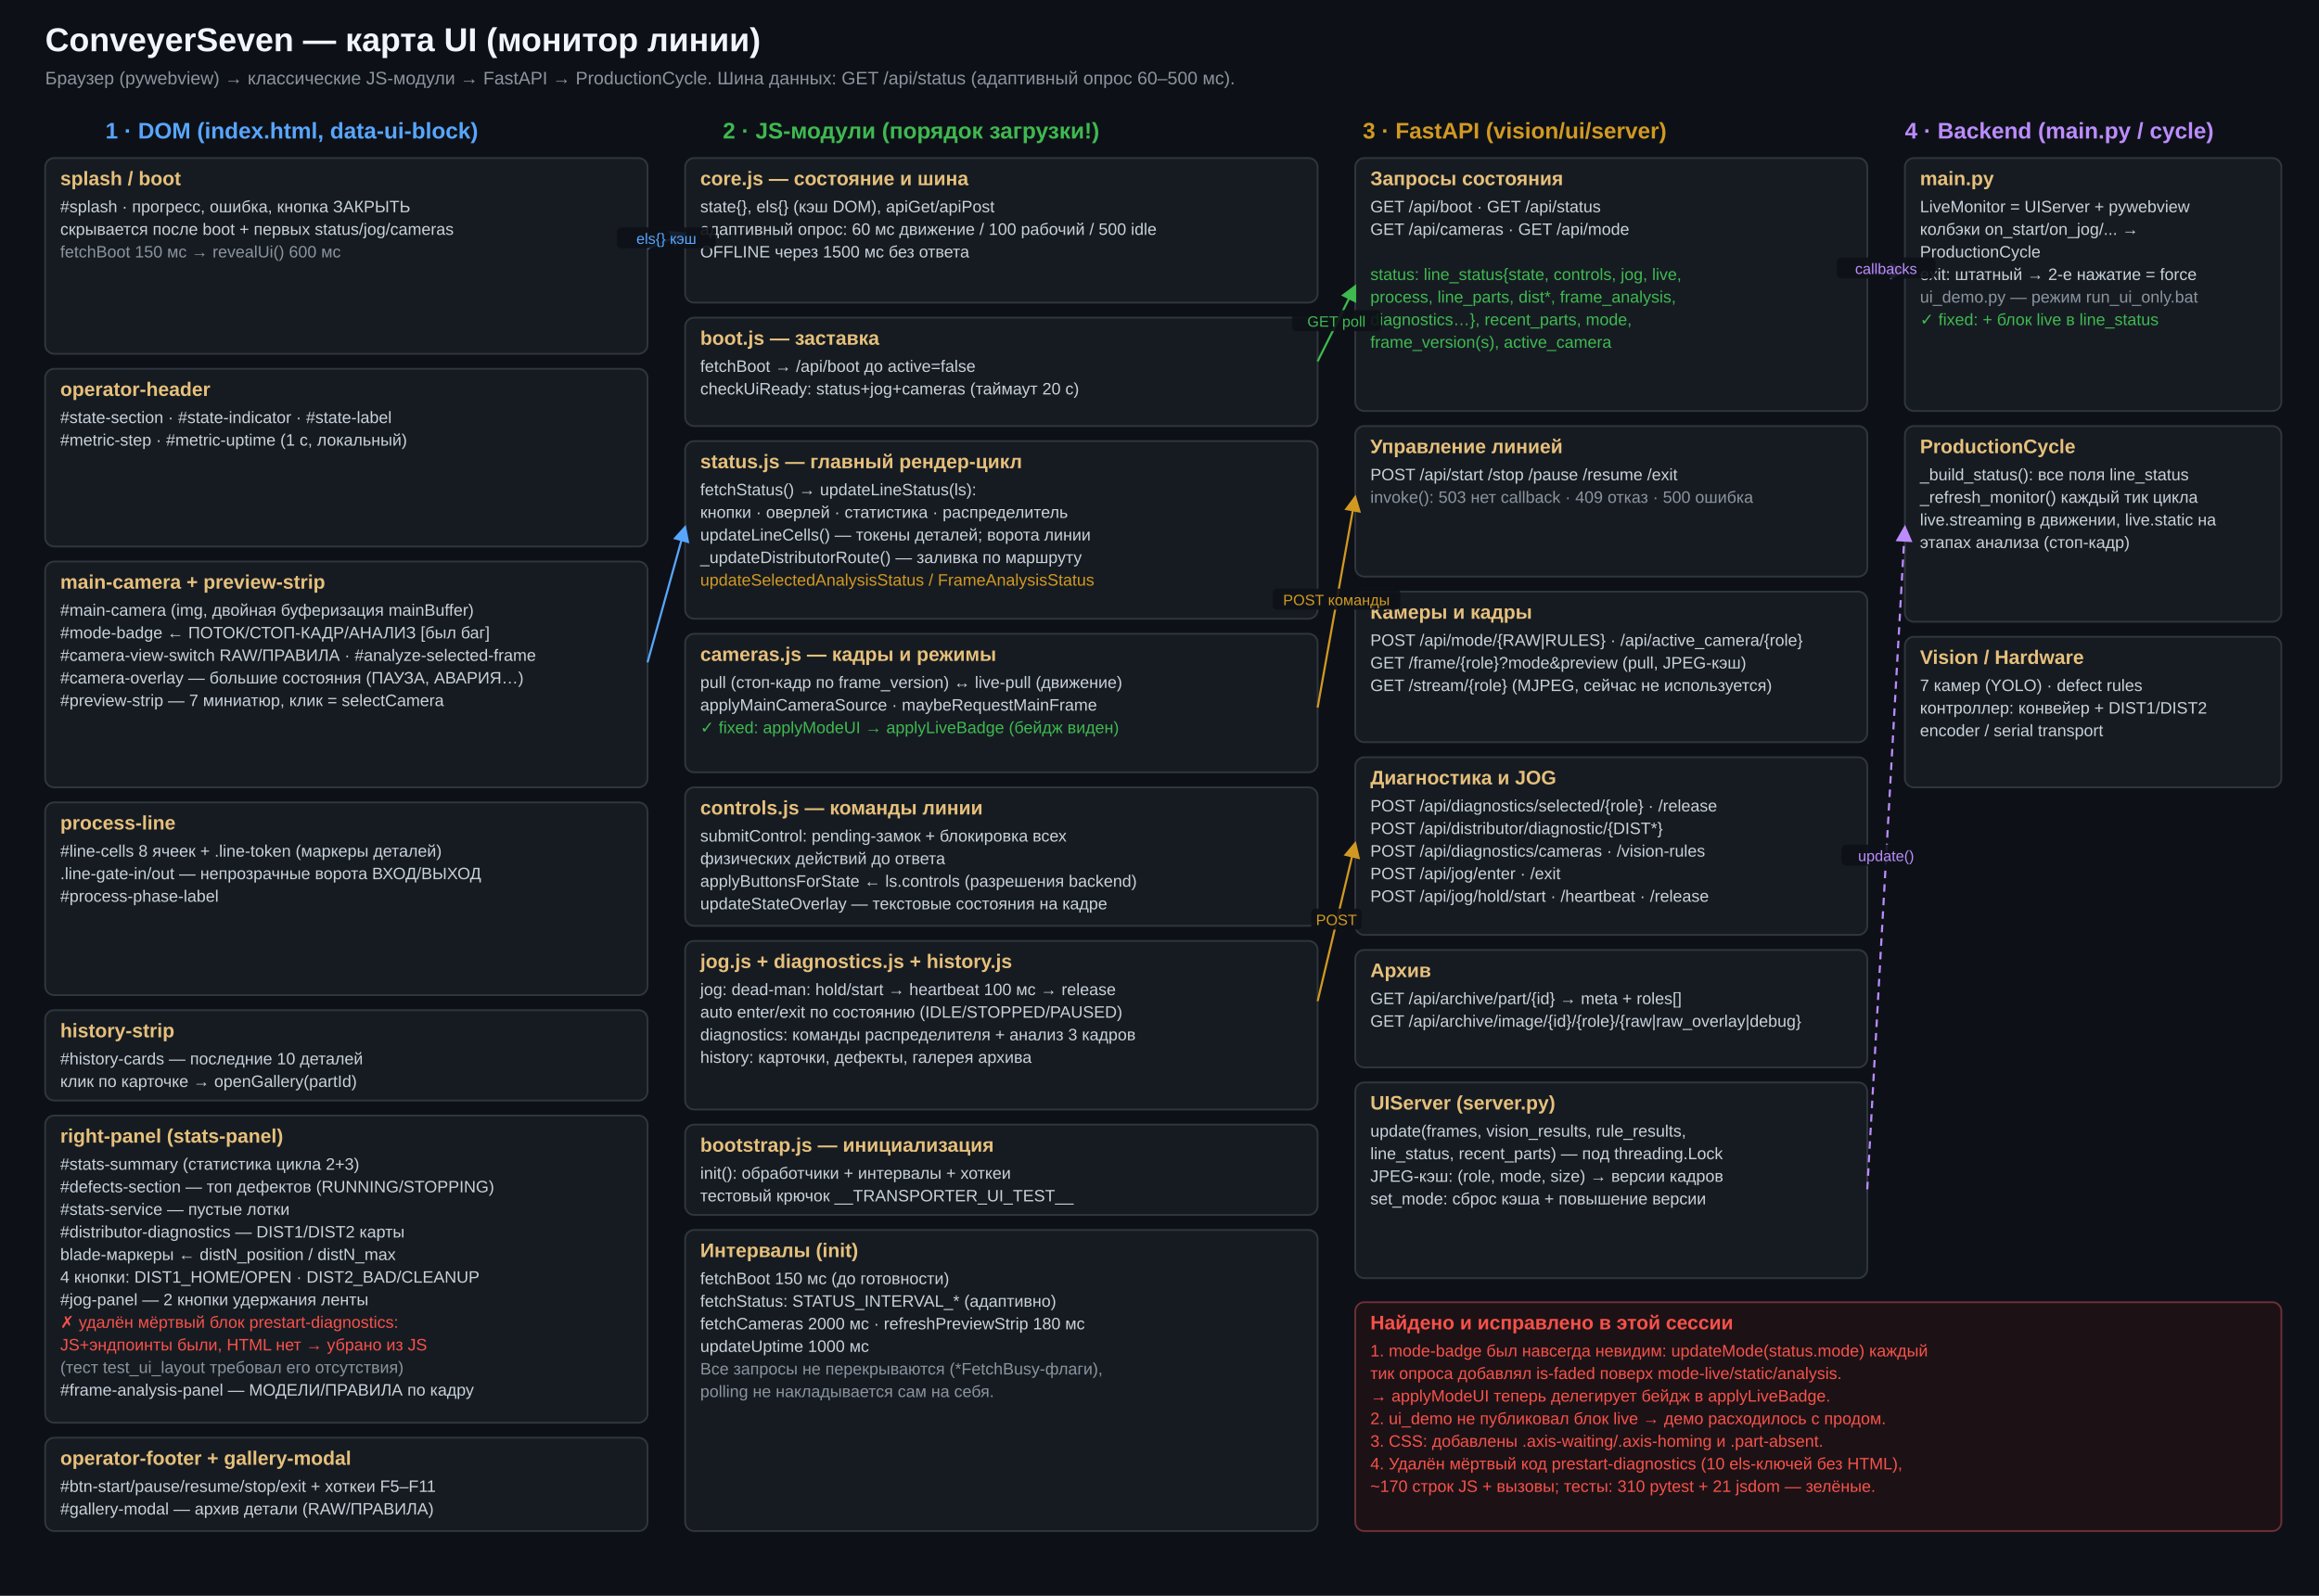
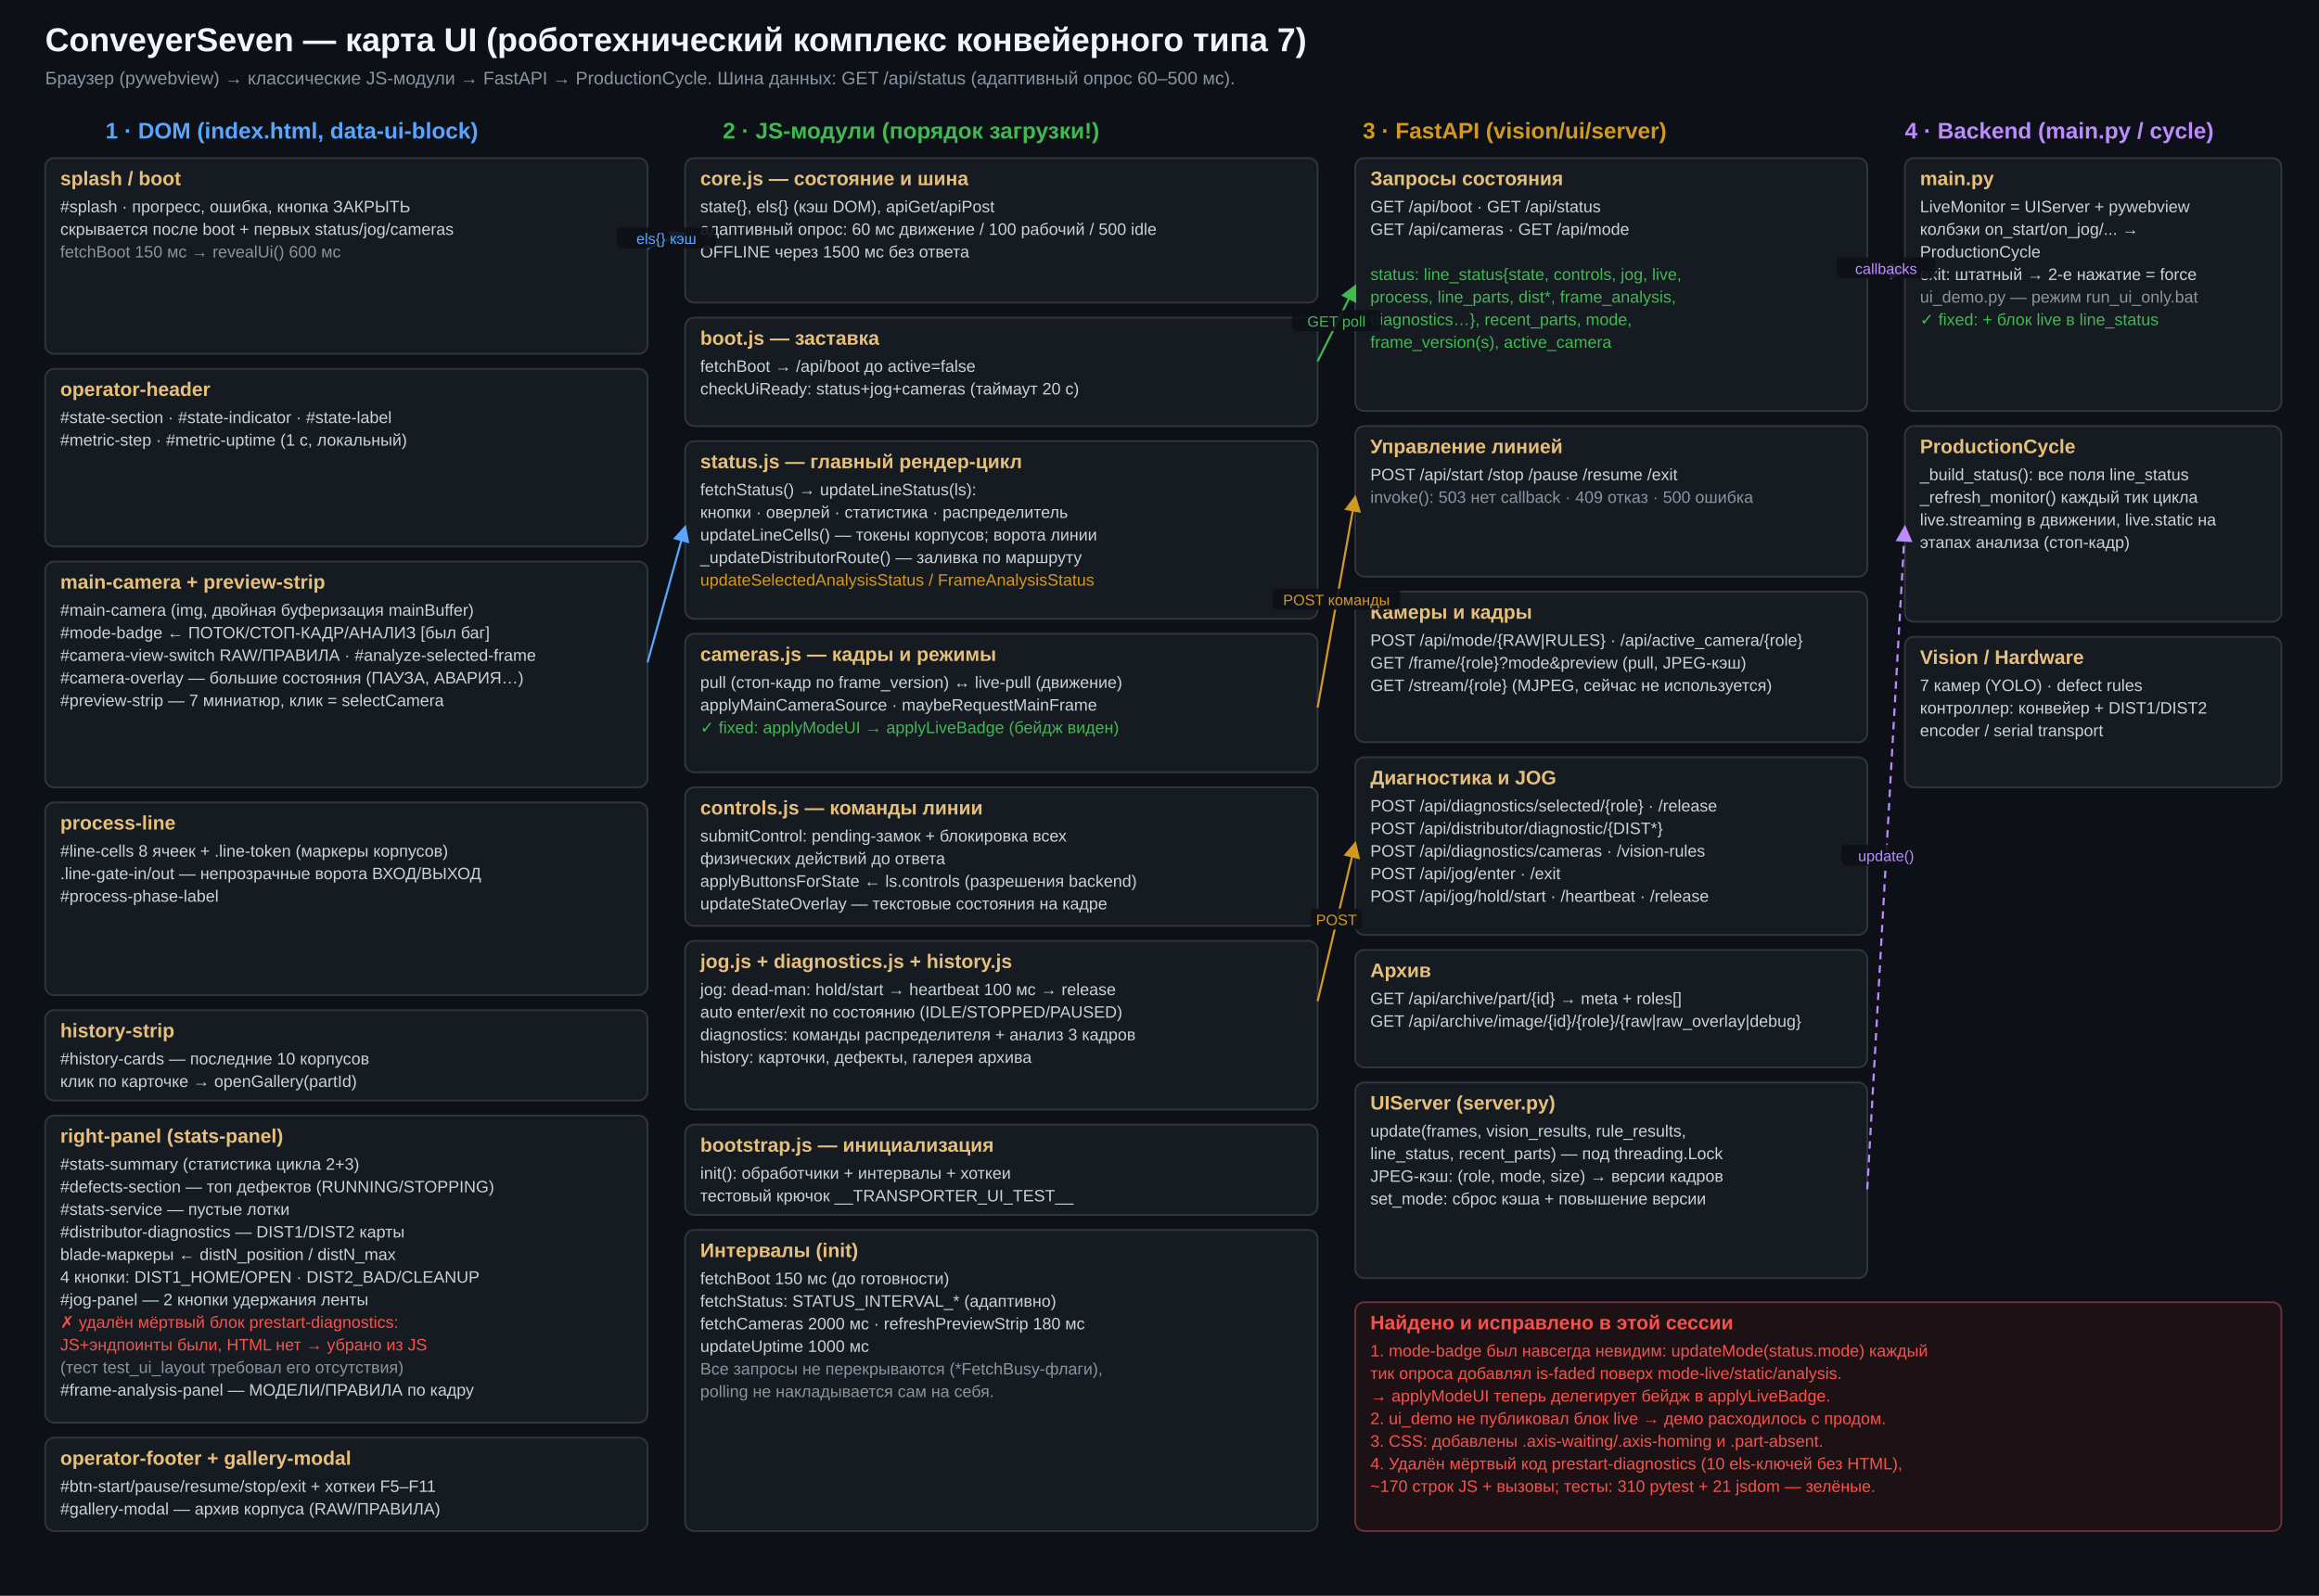
<svg xmlns="http://www.w3.org/2000/svg" width="1540" height="1060" viewBox="0 0 1540 1060" font-family="Segoe UI, Arial, sans-serif">
  <rect width="100%" height="100%" fill="#0d1117" />
  <defs>
    <marker id="arr-58a6ff" markerWidth="8" markerHeight="8" refX="7" refY="4" orient="auto">
      <path d="M0,0 L8,4 L0,8 z" fill="#58a6ff" />
    </marker>
    <marker id="arr-3fb950" markerWidth="8" markerHeight="8" refX="7" refY="4" orient="auto">
      <path d="M0,0 L8,4 L0,8 z" fill="#3fb950" />
    </marker>
    <marker id="arr-d29922" markerWidth="8" markerHeight="8" refX="7" refY="4" orient="auto">
      <path d="M0,0 L8,4 L0,8 z" fill="#d29922" />
    </marker>
    <marker id="arr-f85149" markerWidth="8" markerHeight="8" refX="7" refY="4" orient="auto">
      <path d="M0,0 L8,4 L0,8 z" fill="#f85149" />
    </marker>
    <marker id="arr-bc8cff" markerWidth="8" markerHeight="8" refX="7" refY="4" orient="auto">
      <path d="M0,0 L8,4 L0,8 z" fill="#bc8cff" />
    </marker>
  </defs>
-   <text x="30" y="34" font-size="22" font-weight="bold" fill="#f0f6fc">ConveyerSeven — карта UI (монитор линии)</text>
+   <text x="30" y="34" font-size="22" font-weight="bold" fill="#f0f6fc">ConveyerSeven — карта UI (роботехнический комплекс конвейерного типа 7)</text>
  <text x="30" y="56" font-size="12" fill="#8b949e">Браузер (pywebview) → классические JS-модули → FastAPI → ProductionCycle. Шина данных: GET /api/status (адаптивный опрос 60–500 мс).</text>
  <text x="70" y="92" font-size="15" font-weight="bold" fill="#58a6ff">1 · DOM (index.html, data-ui-block)</text>
  <text x="480" y="92" font-size="15" font-weight="bold" fill="#3fb950">2 · JS-модули (порядок загрузки!)</text>
  <text x="905" y="92" font-size="15" font-weight="bold" fill="#d29922">3 · FastAPI (vision/ui/server)</text>
  <text x="1265" y="92" font-size="15" font-weight="bold" fill="#bc8cff">4 · Backend (main.py / cycle)</text>
  <rect x="30" y="105" width="400" height="130" rx="6" fill="#161b22" stroke="#30363d" stroke-width="1.2" />
  <text x="40" y="123" font-size="13" font-weight="bold" fill="#e6c07b">splash / boot</text>
  <text x="40" y="141" font-size="11" fill="#c9d1d9">#splash · прогресс, ошибка, кнопка ЗАКРЫТЬ</text>
  <text x="40" y="156" font-size="11" fill="#c9d1d9">скрывается после boot + первых status/jog/cameras</text>
  <text x="40" y="171" font-size="11" fill="#8b949e">fetchBoot 150 мс → revealUi() 600 мс</text>
  <rect x="30" y="245" width="400" height="118" rx="6" fill="#161b22" stroke="#30363d" stroke-width="1.2" />
  <text x="40" y="263" font-size="13" font-weight="bold" fill="#e6c07b">operator-header</text>
  <text x="40" y="281" font-size="11" fill="#c9d1d9">#state-section · #state-indicator · #state-label</text>
  <text x="40" y="296" font-size="11" fill="#c9d1d9">#metric-step · #metric-uptime (1 с, локальный)</text>
  <rect x="30" y="373" width="400" height="150" rx="6" fill="#161b22" stroke="#30363d" stroke-width="1.2" />
  <text x="40" y="391" font-size="13" font-weight="bold" fill="#e6c07b">main-camera + preview-strip</text>
  <text x="40" y="409" font-size="11" fill="#c9d1d9">#main-camera (img, двойная буферизация mainBuffer)</text>
  <text x="40" y="424" font-size="11" fill="#c9d1d9">#mode-badge  ← ПОТОК/СТОП-КАДР/АНАЛИЗ [был баг]</text>
  <text x="40" y="439" font-size="11" fill="#c9d1d9">#camera-view-switch RAW/ПРАВИЛА · #analyze-selected-frame</text>
  <text x="40" y="454" font-size="11" fill="#c9d1d9">#camera-overlay — большие состояния (ПАУЗА, АВАРИЯ…)</text>
  <text x="40" y="469" font-size="11" fill="#c9d1d9">#preview-strip — 7 миниатюр, клик = selectCamera</text>
  <rect x="30" y="533" width="400" height="128" rx="6" fill="#161b22" stroke="#30363d" stroke-width="1.2" />
  <text x="40" y="551" font-size="13" font-weight="bold" fill="#e6c07b">process-line</text>
-   <text x="40" y="569" font-size="11" fill="#c9d1d9">#line-cells 8 ячеек + .line-token (маркеры деталей)</text>
+   <text x="40" y="569" font-size="11" fill="#c9d1d9">#line-cells 8 ячеек + .line-token (маркеры корпусов)</text>
  <text x="40" y="584" font-size="11" fill="#c9d1d9">.line-gate-in/out — непрозрачные ворота ВХОД/ВЫХОД</text>
  <text x="40" y="599" font-size="11" fill="#c9d1d9">#process-phase-label</text>
  <rect x="30" y="671" width="400" height="60" rx="6" fill="#161b22" stroke="#30363d" stroke-width="1.2" />
  <text x="40" y="689" font-size="13" font-weight="bold" fill="#e6c07b">history-strip</text>
-   <text x="40" y="707" font-size="11" fill="#c9d1d9">#history-cards — последние 10 деталей</text>
+   <text x="40" y="707" font-size="11" fill="#c9d1d9">#history-cards — последние 10 корпусов</text>
  <text x="40" y="722" font-size="11" fill="#c9d1d9">клик по карточке → openGallery(partId)</text>
  <rect x="30" y="741" width="400" height="204" rx="6" fill="#161b22" stroke="#30363d" stroke-width="1.2" />
  <text x="40" y="759" font-size="13" font-weight="bold" fill="#e6c07b">right-panel (stats-panel)</text>
  <text x="40" y="777" font-size="11" fill="#c9d1d9">#stats-summary (статистика цикла 2+3)</text>
  <text x="40" y="792" font-size="11" fill="#c9d1d9">#defects-section — топ дефектов (RUNNING/STOPPING)</text>
  <text x="40" y="807" font-size="11" fill="#c9d1d9">#stats-service — пустые лотки</text>
  <text x="40" y="822" font-size="11" fill="#c9d1d9">#distributor-diagnostics — DIST1/DIST2 карты</text>
  <text x="40" y="837" font-size="11" fill="#c9d1d9">   blade-маркеры ← distN_position / distN_max</text>
  <text x="40" y="852" font-size="11" fill="#c9d1d9">   4 кнопки: DIST1_HOME/OPEN · DIST2_BAD/CLEANUP</text>
  <text x="40" y="867" font-size="11" fill="#c9d1d9">#jog-panel — 2 кнопки удержания ленты</text>
  <text x="40" y="882" font-size="11" fill="#f85149">✗ удалён мёртвый блок prestart-diagnostics:</text>
  <text x="40" y="897" font-size="11" fill="#f85149">  JS+эндпоинты были, HTML нет → убрано из JS</text>
  <text x="40" y="912" font-size="11" fill="#8b949e">  (тест test_ui_layout требовал его отсутствия)</text>
  <text x="40" y="927" font-size="11" fill="#c9d1d9">#frame-analysis-panel — МОДЕЛИ/ПРАВИЛА по кадру</text>
  <rect x="30" y="955" width="400" height="62" rx="6" fill="#161b22" stroke="#30363d" stroke-width="1.2" />
  <text x="40" y="973" font-size="13" font-weight="bold" fill="#e6c07b">operator-footer + gallery-modal</text>
  <text x="40" y="991" font-size="11" fill="#c9d1d9">#btn-start/pause/resume/stop/exit + хоткеи F5–F11</text>
-   <text x="40" y="1006" font-size="11" fill="#c9d1d9">#gallery-modal — архив детали (RAW/ПРАВИЛА)</text>
+   <text x="40" y="1006" font-size="11" fill="#c9d1d9">#gallery-modal — архив корпуса (RAW/ПРАВИЛА)</text>
  <rect x="455" y="105" width="420" height="96" rx="6" fill="#161b22" stroke="#30363d" stroke-width="1.2" />
  <text x="465" y="123" font-size="13" font-weight="bold" fill="#e6c07b">core.js — состояние и шина</text>
  <text x="465" y="141" font-size="11" fill="#c9d1d9">state{}, els{} (кэш DOM), apiGet/apiPost</text>
  <text x="465" y="156" font-size="11" fill="#c9d1d9">адаптивный опрос: 60 мс движение / 100 рабочий / 500 idle</text>
  <text x="465" y="171" font-size="11" fill="#c9d1d9">OFFLINE через 1500 мс без ответа</text>
  <rect x="455" y="211" width="420" height="72" rx="6" fill="#161b22" stroke="#30363d" stroke-width="1.2" />
  <text x="465" y="229" font-size="13" font-weight="bold" fill="#e6c07b">boot.js — заставка</text>
  <text x="465" y="247" font-size="11" fill="#c9d1d9">fetchBoot → /api/boot до active=false</text>
  <text x="465" y="262" font-size="11" fill="#c9d1d9">checkUiReady: status+jog+cameras (таймаут 20 c)</text>
  <rect x="455" y="293" width="420" height="118" rx="6" fill="#161b22" stroke="#30363d" stroke-width="1.2" />
  <text x="465" y="311" font-size="13" font-weight="bold" fill="#e6c07b">status.js — главный рендер-цикл</text>
  <text x="465" y="329" font-size="11" fill="#c9d1d9">fetchStatus() → updateLineStatus(ls):</text>
  <text x="465" y="344" font-size="11" fill="#c9d1d9">кнопки · оверлей · статистика · распределитель</text>
-   <text x="465" y="359" font-size="11" fill="#c9d1d9">updateLineCells() — токены деталей; ворота линии</text>
+   <text x="465" y="359" font-size="11" fill="#c9d1d9">updateLineCells() — токены корпусов; ворота линии</text>
  <text x="465" y="374" font-size="11" fill="#c9d1d9">_updateDistributorRoute() — заливка по маршруту</text>
  <text x="465" y="389" font-size="11" fill="#d29922">updateSelectedAnalysisStatus / FrameAnalysisStatus</text>
  <rect x="455" y="421" width="420" height="92" rx="6" fill="#161b22" stroke="#30363d" stroke-width="1.2" />
  <text x="465" y="439" font-size="13" font-weight="bold" fill="#e6c07b">cameras.js — кадры и режимы</text>
  <text x="465" y="457" font-size="11" fill="#c9d1d9">pull (стоп-кадр по frame_version) ↔ live-pull (движение)</text>
  <text x="465" y="472" font-size="11" fill="#c9d1d9">applyMainCameraSource · maybeRequestMainFrame</text>
  <text x="465" y="487" font-size="11" fill="#3fb950">✓ fixed: applyModeUI → applyLiveBadge (бейдж виден)</text>
  <rect x="455" y="523" width="420" height="92" rx="6" fill="#161b22" stroke="#30363d" stroke-width="1.2" />
  <text x="465" y="541" font-size="13" font-weight="bold" fill="#e6c07b">controls.js — команды линии</text>
  <text x="465" y="559" font-size="11" fill="#c9d1d9">submitControl: pending-замок + блокировка всех</text>
  <text x="465" y="574" font-size="11" fill="#c9d1d9">     физических действий до ответа</text>
  <text x="465" y="589" font-size="11" fill="#c9d1d9">applyButtonsForState ← ls.controls (разрешения backend)</text>
  <text x="465" y="604" font-size="11" fill="#c9d1d9">updateStateOverlay — текстовые состояния на кадре</text>
  <rect x="455" y="625" width="420" height="112" rx="6" fill="#161b22" stroke="#30363d" stroke-width="1.2" />
  <text x="465" y="643" font-size="13" font-weight="bold" fill="#e6c07b">jog.js + diagnostics.js + history.js</text>
  <text x="465" y="661" font-size="11" fill="#c9d1d9">jog: dead-man: hold/start → heartbeat 100 мс → release</text>
  <text x="465" y="676" font-size="11" fill="#c9d1d9">   auto enter/exit по состоянию (IDLE/STOPPED/PAUSED)</text>
  <text x="465" y="691" font-size="11" fill="#c9d1d9">diagnostics: команды распределителя + анализ 3 кадров</text>
  <text x="465" y="706" font-size="11" fill="#c9d1d9">history: карточки, дефекты, галерея архива</text>
  <rect x="455" y="747" width="420" height="60" rx="6" fill="#161b22" stroke="#30363d" stroke-width="1.2" />
  <text x="465" y="765" font-size="13" font-weight="bold" fill="#e6c07b">bootstrap.js — инициализация</text>
  <text x="465" y="783" font-size="11" fill="#c9d1d9">init(): обработчики + интервалы + хоткеи</text>
  <text x="465" y="798" font-size="11" fill="#c9d1d9">тестовый крючок __TRANSPORTER_UI_TEST__</text>
  <rect x="455" y="817" width="420" height="200" rx="6" fill="#161b22" stroke="#30363d" stroke-width="1.2" />
  <text x="465" y="835" font-size="13" font-weight="bold" fill="#e6c07b">Интервалы (init)</text>
  <text x="465" y="853" font-size="11" fill="#c9d1d9">fetchBoot 150 мс (до готовности)</text>
  <text x="465" y="868" font-size="11" fill="#c9d1d9">fetchStatus: STATUS_INTERVAL_* (адаптивно)</text>
  <text x="465" y="883" font-size="11" fill="#c9d1d9">fetchCameras 2000 мс · refreshPreviewStrip 180 мс</text>
  <text x="465" y="898" font-size="11" fill="#c9d1d9">updateUptime 1000 мс</text>
  <text x="465" y="913" font-size="11" fill="#8b949e">Все запросы не перекрываются (*FetchBusy-флаги),</text>
  <text x="465" y="928" font-size="11" fill="#8b949e">polling не накладывается сам на себя.</text>
  <rect x="900" y="105" width="340" height="168" rx="6" fill="#161b22" stroke="#30363d" stroke-width="1.2" />
  <text x="910" y="123" font-size="13" font-weight="bold" fill="#e6c07b">Запросы состояния</text>
  <text x="910" y="141" font-size="11" fill="#c9d1d9">GET /api/boot  ·  GET /api/status</text>
  <text x="910" y="156" font-size="11" fill="#c9d1d9">GET /api/cameras · GET /api/mode</text>
  <text x="910" y="171" font-size="11" fill="#c9d1d9" />
  <text x="910" y="186" font-size="11" fill="#3fb950">status: line_status{state, controls, jog, live,</text>
  <text x="910" y="201" font-size="11" fill="#3fb950"> process, line_parts, dist*, frame_analysis,</text>
  <text x="910" y="216" font-size="11" fill="#3fb950"> diagnostics…}, recent_parts, mode,</text>
  <text x="910" y="231" font-size="11" fill="#3fb950"> frame_version(s), active_camera</text>
  <rect x="900" y="283" width="340" height="100" rx="6" fill="#161b22" stroke="#30363d" stroke-width="1.2" />
  <text x="910" y="301" font-size="13" font-weight="bold" fill="#e6c07b">Управление линией</text>
  <text x="910" y="319" font-size="11" fill="#c9d1d9">POST /api/start /stop /pause /resume /exit</text>
  <text x="910" y="334" font-size="11" fill="#8b949e">invoke(): 503 нет callback · 409 отказ · 500 ошибка</text>
  <rect x="900" y="393" width="340" height="100" rx="6" fill="#161b22" stroke="#30363d" stroke-width="1.2" />
  <text x="910" y="411" font-size="13" font-weight="bold" fill="#e6c07b">Камеры и кадры</text>
  <text x="910" y="429" font-size="11" fill="#c9d1d9">POST /api/mode/{RAW|RULES} · /api/active_camera/{role}</text>
  <text x="910" y="444" font-size="11" fill="#c9d1d9">GET /frame/{role}?mode&amp;preview (pull, JPEG-кэш)</text>
  <text x="910" y="459" font-size="11" fill="#c9d1d9">GET /stream/{role} (MJPEG, сейчас не используется)</text>
  <rect x="900" y="503" width="340" height="118" rx="6" fill="#161b22" stroke="#30363d" stroke-width="1.2" />
  <text x="910" y="521" font-size="13" font-weight="bold" fill="#e6c07b">Диагностика и JOG</text>
  <text x="910" y="539" font-size="11" fill="#c9d1d9">POST /api/diagnostics/selected/{role} · /release</text>
  <text x="910" y="554" font-size="11" fill="#c9d1d9">POST /api/distributor/diagnostic/{DIST*}</text>
  <text x="910" y="569" font-size="11" fill="#c9d1d9">POST /api/diagnostics/cameras · /vision-rules</text>
  <text x="910" y="584" font-size="11" fill="#c9d1d9">POST /api/jog/enter · /exit</text>
  <text x="910" y="599" font-size="11" fill="#c9d1d9">POST /api/jog/hold/start · /heartbeat · /release</text>
  <rect x="900" y="631" width="340" height="78" rx="6" fill="#161b22" stroke="#30363d" stroke-width="1.2" />
  <text x="910" y="649" font-size="13" font-weight="bold" fill="#e6c07b">Архив</text>
  <text x="910" y="667" font-size="11" fill="#c9d1d9">GET /api/archive/part/{id}  → meta + roles[]</text>
  <text x="910" y="682" font-size="11" fill="#c9d1d9">GET /api/archive/image/{id}/{role}/{raw|raw_overlay|debug}</text>
  <rect x="900" y="719" width="340" height="130" rx="6" fill="#161b22" stroke="#30363d" stroke-width="1.2" />
  <text x="910" y="737" font-size="13" font-weight="bold" fill="#e6c07b">UIServer (server.py)</text>
  <text x="910" y="755" font-size="11" fill="#c9d1d9">update(frames, vision_results, rule_results,</text>
  <text x="910" y="770" font-size="11" fill="#c9d1d9">   line_status, recent_parts) — под threading.Lock</text>
  <text x="910" y="785" font-size="11" fill="#c9d1d9">JPEG-кэш: (role, mode, size) → версии кадров</text>
  <text x="910" y="800" font-size="11" fill="#c9d1d9">set_mode: сброс кэша + повышение версии</text>
  <rect x="1265" y="105" width="250" height="168" rx="6" fill="#161b22" stroke="#30363d" stroke-width="1.2" />
  <text x="1275" y="123" font-size="13" font-weight="bold" fill="#e6c07b">main.py</text>
  <text x="1275" y="141" font-size="11" fill="#c9d1d9">LiveMonitor = UIServer + pywebview</text>
  <text x="1275" y="156" font-size="11" fill="#c9d1d9">колбэки on_start/on_jog/... →</text>
  <text x="1275" y="171" font-size="11" fill="#c9d1d9">   ProductionCycle</text>
  <text x="1275" y="186" font-size="11" fill="#c9d1d9">exit: штатный → 2-е нажатие = force</text>
  <text x="1275" y="201" font-size="11" fill="#8b949e">ui_demo.py — режим run_ui_only.bat</text>
  <text x="1275" y="216" font-size="11" fill="#3fb950">✓ fixed: + блок live в line_status</text>
  <rect x="1265" y="283" width="250" height="130" rx="6" fill="#161b22" stroke="#30363d" stroke-width="1.2" />
  <text x="1275" y="301" font-size="13" font-weight="bold" fill="#e6c07b">ProductionCycle</text>
  <text x="1275" y="319" font-size="11" fill="#c9d1d9">_build_status(): все поля line_status</text>
  <text x="1275" y="334" font-size="11" fill="#c9d1d9">_refresh_monitor() каждый тик цикла</text>
  <text x="1275" y="349" font-size="11" fill="#c9d1d9">live.streaming в движении, live.static на</text>
  <text x="1275" y="364" font-size="11" fill="#c9d1d9">   этапах анализа (стоп-кадр)</text>
  <rect x="1265" y="423" width="250" height="100" rx="6" fill="#161b22" stroke="#30363d" stroke-width="1.2" />
  <text x="1275" y="441" font-size="13" font-weight="bold" fill="#e6c07b">Vision / Hardware</text>
  <text x="1275" y="459" font-size="11" fill="#c9d1d9">7 камер (YOLO) · defect rules</text>
  <text x="1275" y="474" font-size="11" fill="#c9d1d9">контроллер: конвейер + DIST1/DIST2</text>
  <text x="1275" y="489" font-size="11" fill="#c9d1d9">encoder / serial transport</text>
  <line x1="430" y1="165" x2="455" y2="155" stroke="#58a6ff" stroke-width="1.4" marker-end="url(#arr-58a6ff)" />
  <rect x="409.7" y="151.0" width="65.6" height="14" rx="3" fill="#0d1117" opacity="0.9" />
  <text x="442.5" y="162.0" font-size="10" fill="#58a6ff" text-anchor="middle">els{} кэш</text>
  <line x1="430" y1="440" x2="455" y2="350" stroke="#58a6ff" stroke-width="1.4" marker-end="url(#arr-58a6ff)" />
  <line x1="875" y1="240" x2="900" y2="190" stroke="#3fb950" stroke-width="1.4" marker-end="url(#arr-3fb950)" />
  <rect x="857.9" y="206.0" width="59.2" height="14" rx="3" fill="#0d1117" opacity="0.9" />
  <text x="887.5" y="217.0" font-size="10" fill="#3fb950" text-anchor="middle">GET poll</text>
  <line x1="875" y1="470" x2="900" y2="330" stroke="#d29922" stroke-width="1.4" marker-end="url(#arr-d29922)" />
  <rect x="845.1" y="391.0" width="84.8" height="14" rx="3" fill="#0d1117" opacity="0.9" />
  <text x="887.5" y="402.0" font-size="10" fill="#d29922" text-anchor="middle">POST команды</text>
  <line x1="875" y1="665" x2="900" y2="560" stroke="#d29922" stroke-width="1.4" marker-end="url(#arr-d29922)" />
  <rect x="870.7" y="603.5" width="33.6" height="14" rx="3" fill="#0d1117" opacity="0.9" />
  <text x="887.5" y="614.5" font-size="10" fill="#d29922" text-anchor="middle">POST</text>
  <line x1="1240" y1="180" x2="1265" y2="180" stroke="#bc8cff" stroke-width="1.4" marker-end="url(#arr-bc8cff)" />
  <rect x="1219.7" y="171.0" width="65.6" height="14" rx="3" fill="#0d1117" opacity="0.9" />
  <text x="1252.5" y="182.0" font-size="10" fill="#bc8cff" text-anchor="middle">callbacks</text>
  <line x1="1240" y1="790" x2="1265" y2="350" stroke="#bc8cff" stroke-width="1.4" stroke-dasharray="5,4" marker-end="url(#arr-bc8cff)" />
  <rect x="1222.9" y="561.0" width="59.2" height="14" rx="3" fill="#0d1117" opacity="0.9" />
  <text x="1252.5" y="572.0" font-size="10" fill="#bc8cff" text-anchor="middle">update()</text>
  <rect x="900" y="865" width="615" height="152" rx="6" fill="#1c1216" stroke="#6e2f35" stroke-width="1.2" />
  <text x="910" y="883" font-size="13" font-weight="bold" fill="#f85149">Найдено и исправлено в этой сессии</text>
  <text x="910" y="901" font-size="11" fill="#f85149">1. mode-badge был навсегда невидим: updateMode(status.mode) каждый</text>
  <text x="910" y="916" font-size="11" fill="#f85149">   тик опроса добавлял is-faded поверх mode-live/static/analysis.</text>
  <text x="910" y="931" font-size="11" fill="#f85149">   → applyModeUI теперь делегирует бейдж в applyLiveBadge.</text>
  <text x="910" y="946" font-size="11" fill="#f85149">2. ui_demo не публиковал блок live → демо расходилось с продом.</text>
  <text x="910" y="961" font-size="11" fill="#f85149">3. CSS: добавлены .axis-waiting/.axis-homing и .part-absent.</text>
  <text x="910" y="976" font-size="11" fill="#f85149">4. Удалён мёртвый код prestart-diagnostics (10 els-ключей без HTML),</text>
  <text x="910" y="991" font-size="11" fill="#f85149">   ~170 строк JS + вызовы; тесты: 310 pytest + 21 jsdom — зелёные.</text>
</svg>
